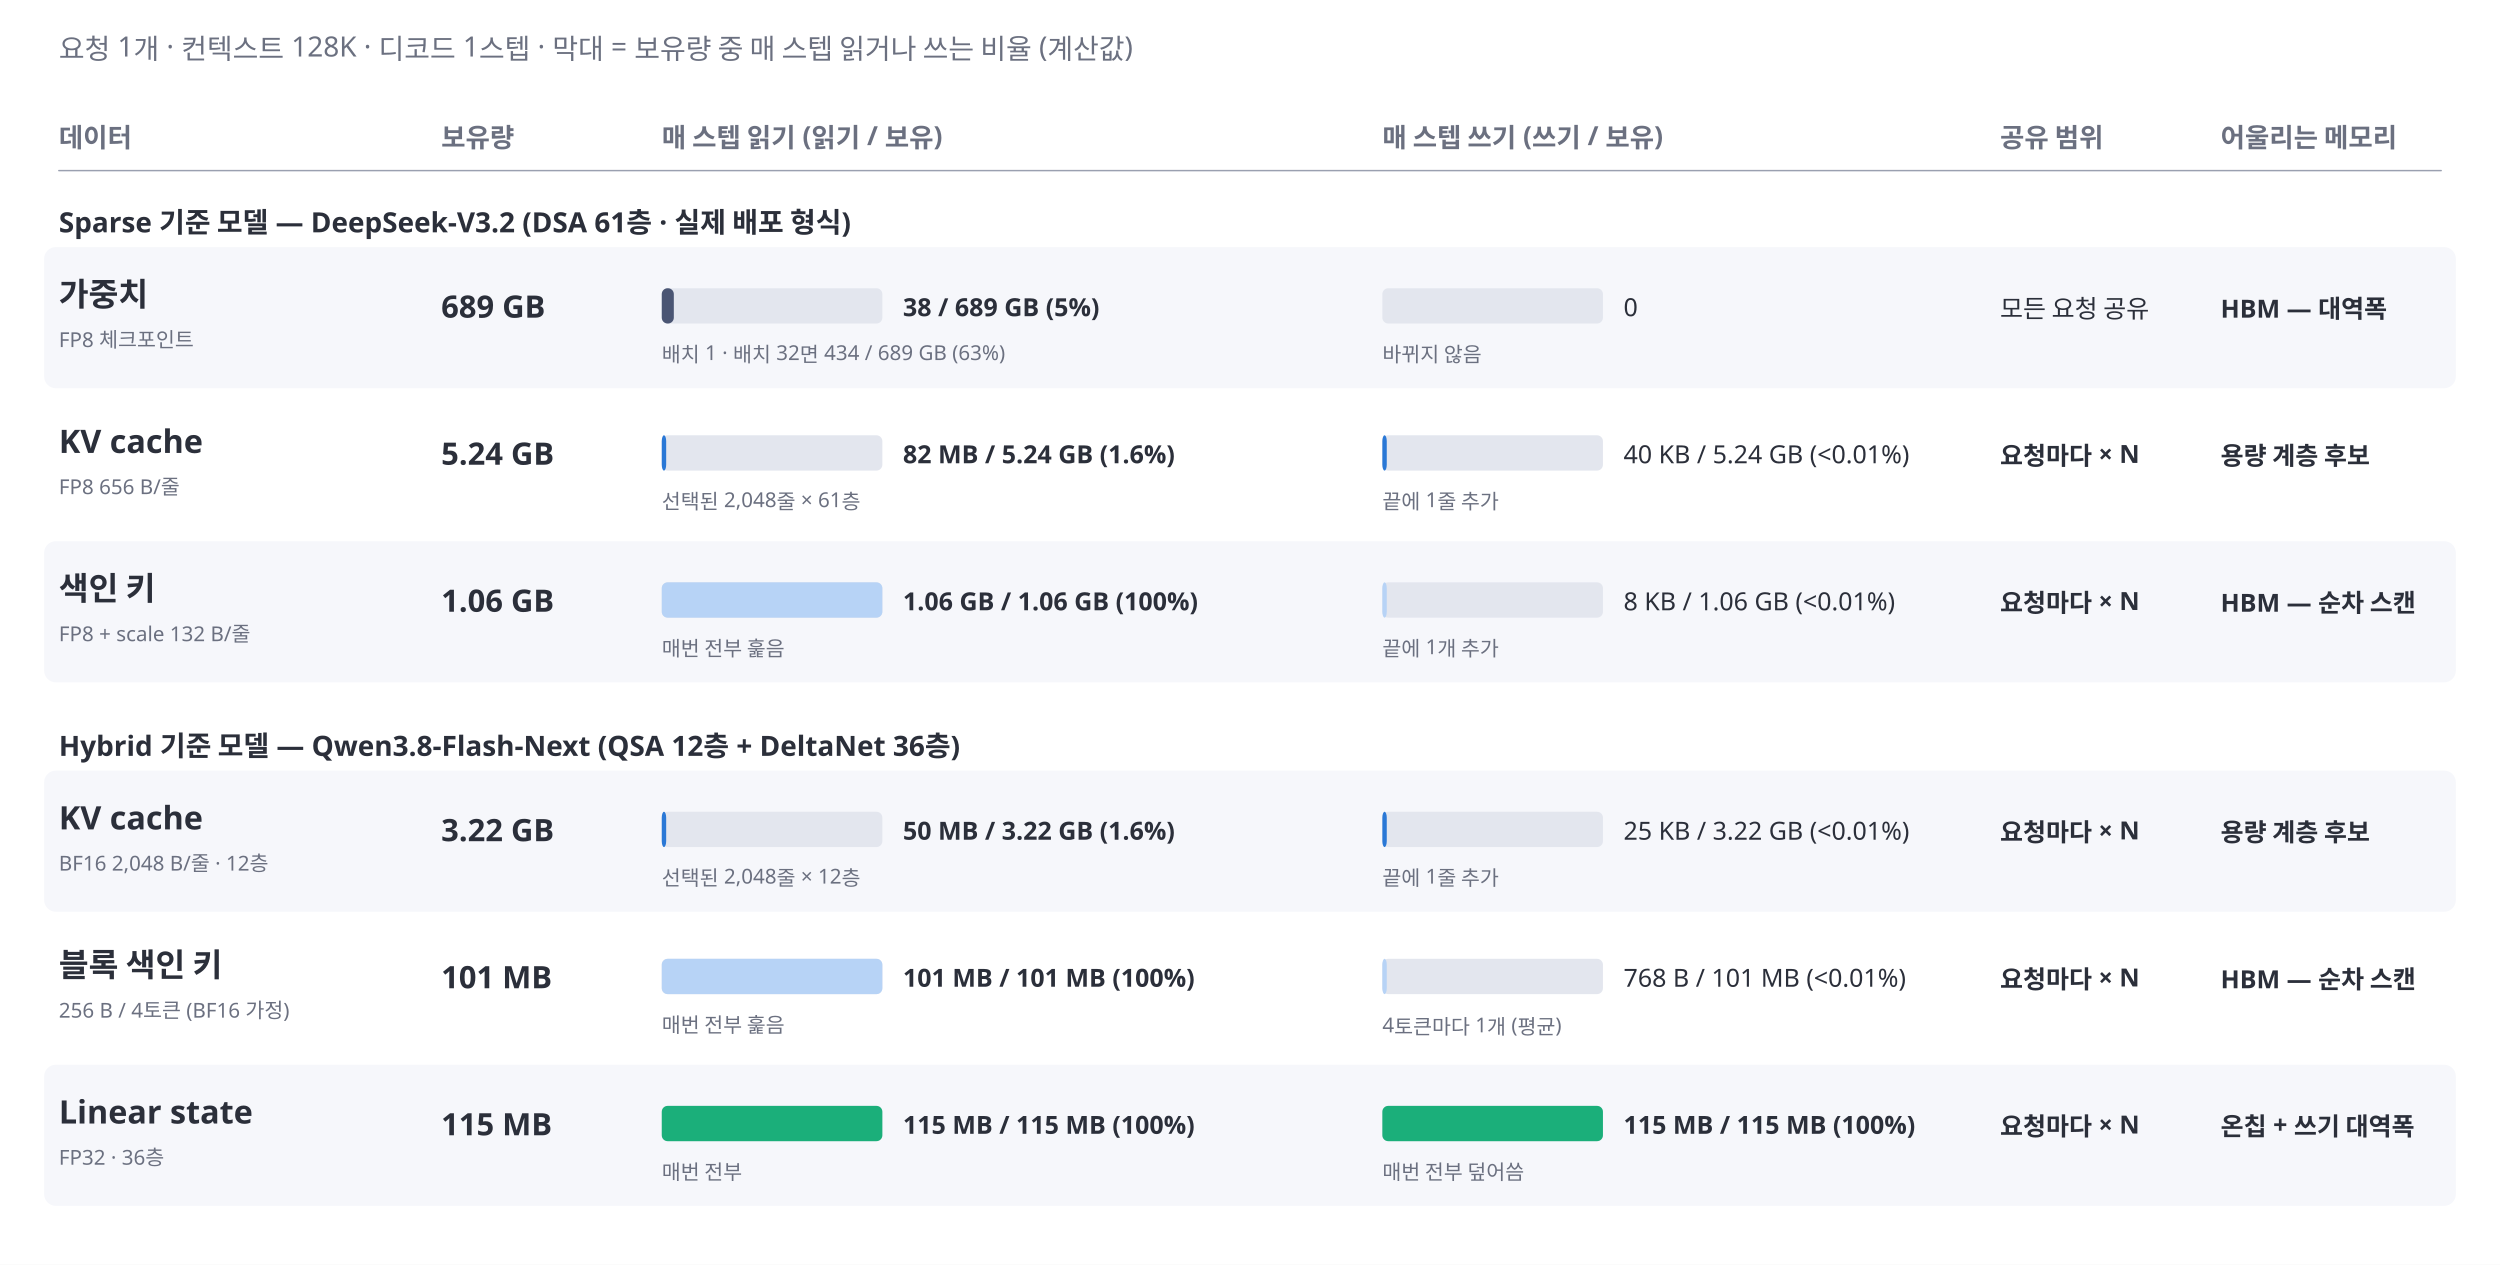
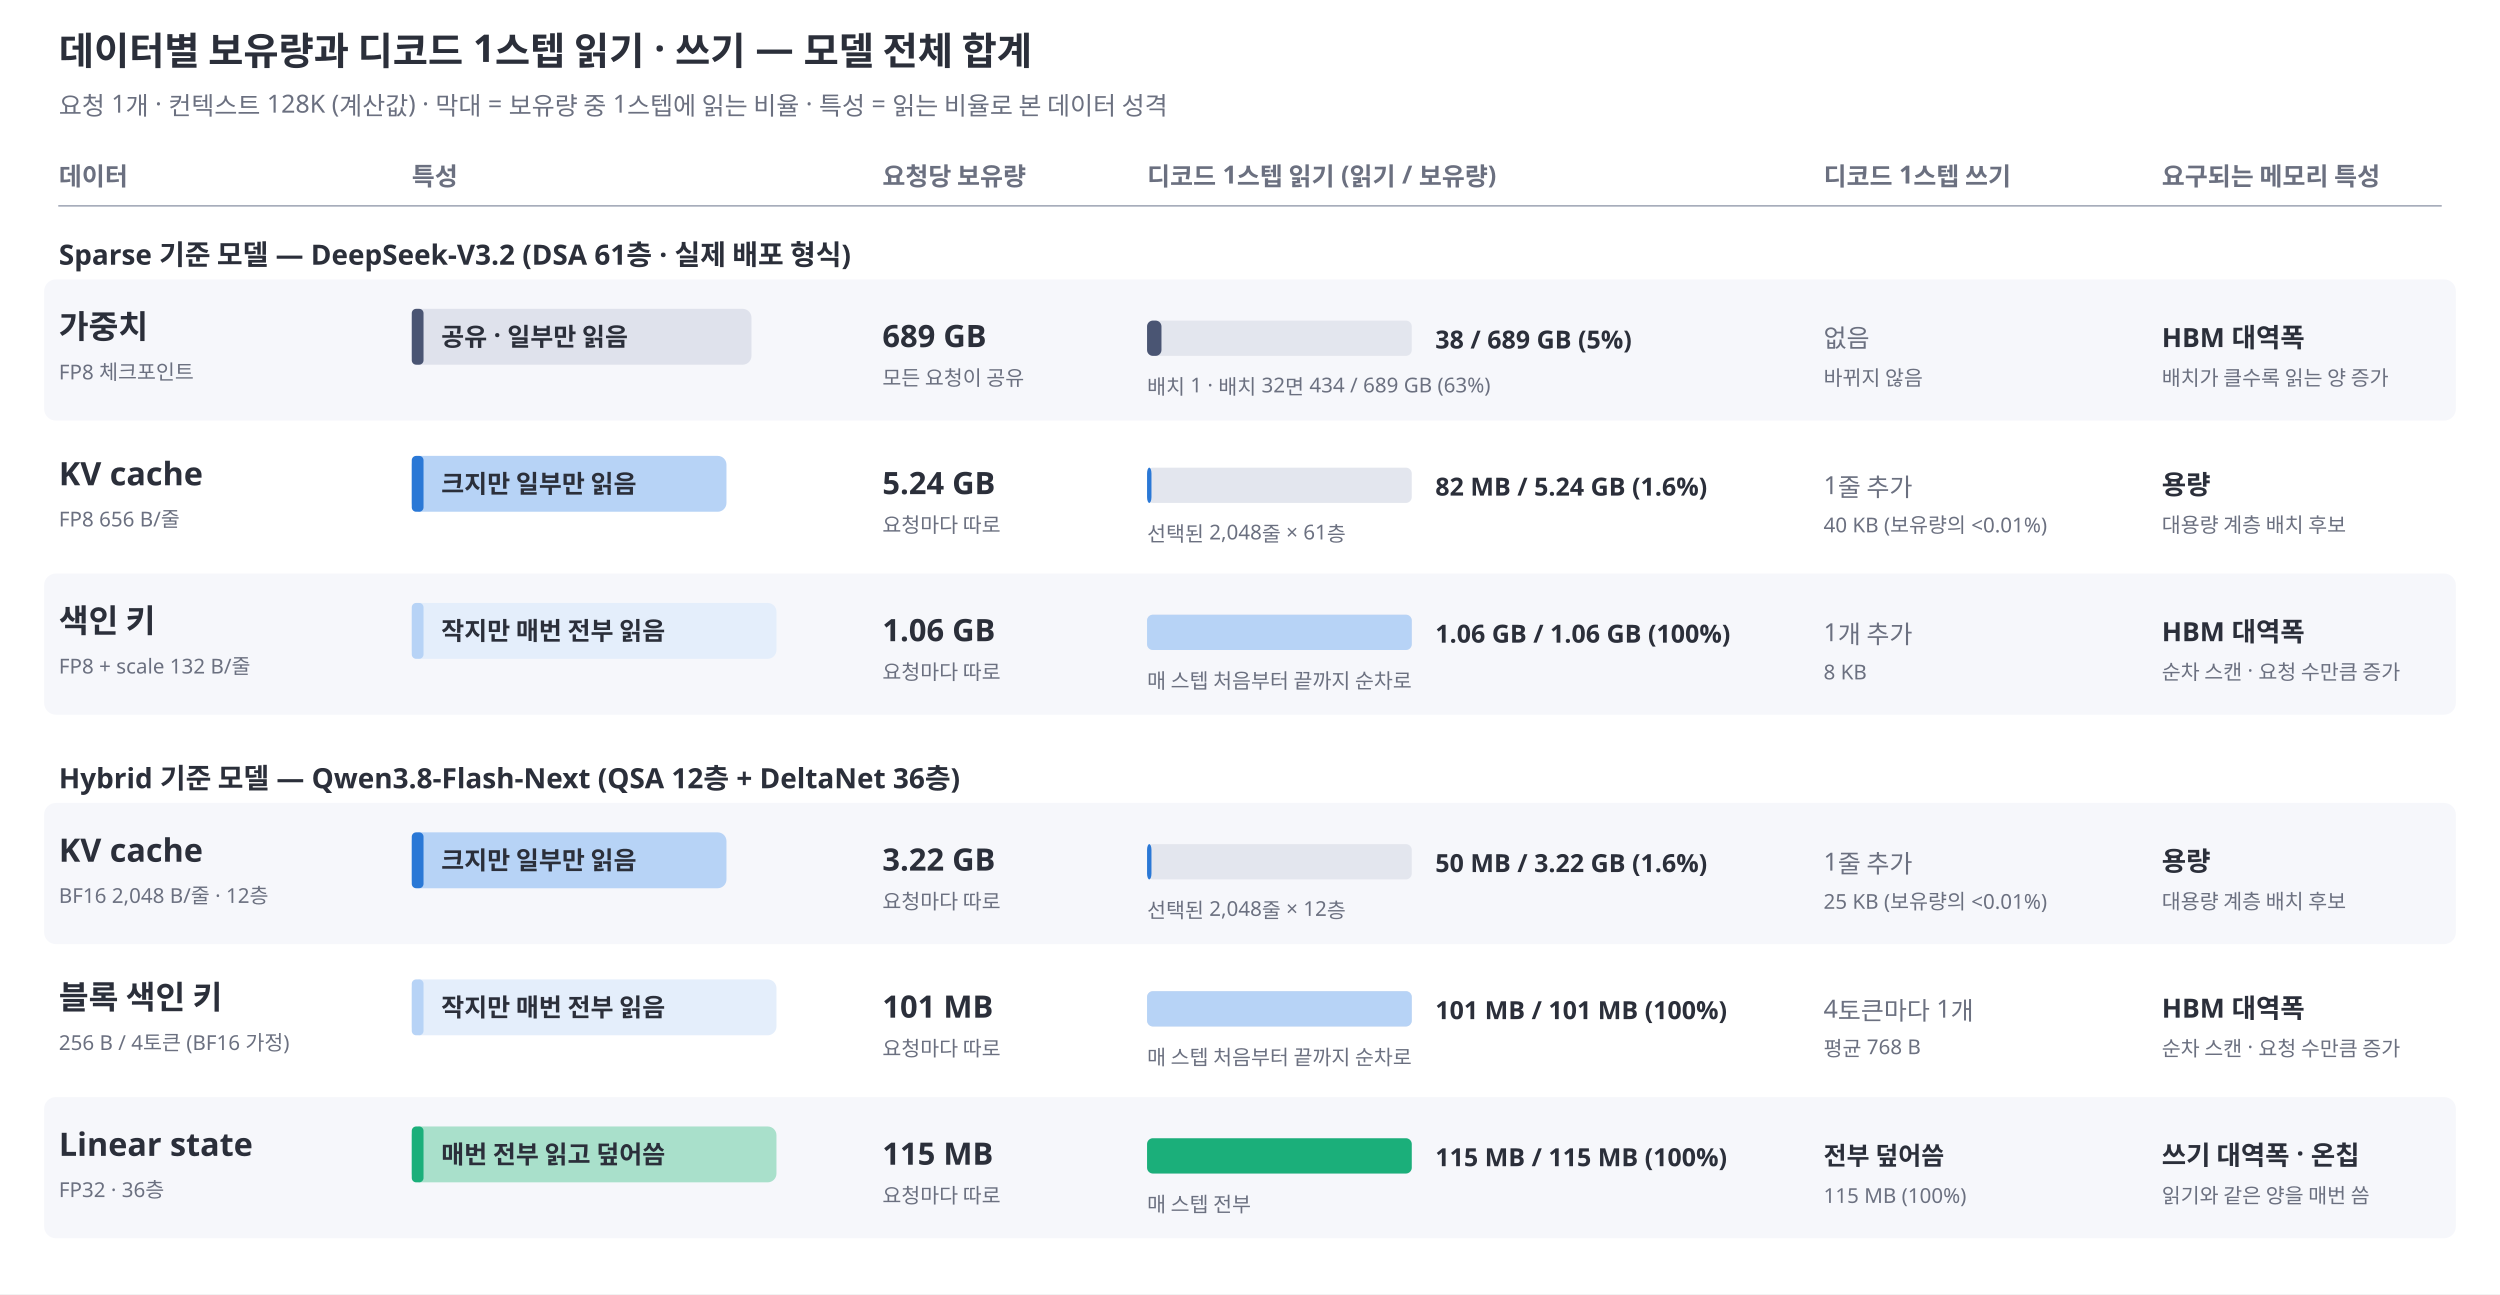
- <svg xmlns="http://www.w3.org/2000/svg" viewBox="0 0 1700 860" width="1700" height="860">
+ <svg xmlns="http://www.w3.org/2000/svg" viewBox="0 0 1700 880" width="1700" height="880">
  <rect width="100%" height="100%" fill="#ffffff" />
-   <text x="40.0" y="40.0" font-family="'Noto Sans KR','Malgun Gothic',sans-serif" font-size="19" text-anchor="start" font-weight="400" fill="#6b7080">요청 1개 · 컨텍스트 128K · 디코드 1스텝 · 막대 = 보유량 중 매 스텝 읽거나 쓰는 비율 (계산값)</text>
-   <text x="40.0" y="100.0" font-family="'Noto Sans KR','Malgun Gothic',sans-serif" font-size="18" text-anchor="start" font-weight="700" fill="#6b7080">데이터</text>
-   <text x="300.0" y="100.0" font-family="'Noto Sans KR','Malgun Gothic',sans-serif" font-size="18" text-anchor="start" font-weight="700" fill="#6b7080">보유량</text>
-   <text x="450.0" y="100.0" font-family="'Noto Sans KR','Malgun Gothic',sans-serif" font-size="18" text-anchor="start" font-weight="700" fill="#6b7080">매 스텝 읽기 (읽기 / 보유)</text>
-   <text x="940.0" y="100.0" font-family="'Noto Sans KR','Malgun Gothic',sans-serif" font-size="18" text-anchor="start" font-weight="700" fill="#6b7080">매 스텝 쓰기 (쓰기 / 보유)</text>
-   <text x="1360.0" y="100.0" font-family="'Noto Sans KR','Malgun Gothic',sans-serif" font-size="18" text-anchor="start" font-weight="700" fill="#6b7080">공유 범위</text>
-   <text x="1510.0" y="100.0" font-family="'Noto Sans KR','Malgun Gothic',sans-serif" font-size="18" text-anchor="start" font-weight="700" fill="#6b7080">어울리는 메모리</text>
-   <line x1="40.0" y1="116.0" x2="1660.0" y2="116.0" stroke="#9aa0b0" stroke-width="1" stroke-linecap="round" />
-   <text x="40.0" y="158.0" font-family="'Noto Sans KR','Malgun Gothic',sans-serif" font-size="19" text-anchor="start" font-weight="700" fill="#2b2f3a">Sparse 기준 모델 — DeepSeek-V3.2 (DSA 61층 · 실제 배포 형식)</text>
-   <rect x="30.0" y="168.0" width="1640.0" height="96.0" rx="8" fill="#f6f7fb" stroke="none" stroke-width="1.5" />
-   <text x="40.0" y="208.0" font-family="'Noto Sans KR','Malgun Gothic',sans-serif" font-size="22" text-anchor="start" font-weight="700" fill="#2b2f3a">가중치</text>
-   <text x="40.0" y="236.0" font-family="'Noto Sans KR','Malgun Gothic',sans-serif" font-size="14" text-anchor="start" font-weight="400" fill="#6b7080">FP8 체크포인트</text>
-   <text x="300.0" y="216.0" font-family="'Noto Sans KR','Malgun Gothic',sans-serif" font-size="21" text-anchor="start" font-weight="700" fill="#2b2f3a">689 GB</text>
-   <rect x="450.0" y="196.0" width="150.0" height="24.0" rx="4" fill="#e3e6ee" stroke="none" stroke-width="1.5" />
-   <rect x="450.0" y="196.0" width="8.2" height="24.0" rx="4" fill="#4a5573" stroke="none" stroke-width="1.5" />
-   <text x="614.0" y="215.0" font-family="'Noto Sans KR','Malgun Gothic',sans-serif" font-size="17" text-anchor="start" font-weight="700" fill="#2b2f3a">38 / 689 GB (5%)</text>
-   <text x="450.0" y="246.0" font-family="'Noto Sans KR','Malgun Gothic',sans-serif" font-size="14" text-anchor="start" font-weight="400" fill="#6b7080">배치 1 · 배치 32면 434 / 689 GB (63%)</text>
-   <rect x="940.0" y="196.0" width="150.0" height="24.0" rx="4" fill="#e3e6ee" stroke="none" stroke-width="1.5" />
-   <text x="1104.0" y="215.0" font-family="'Noto Sans KR','Malgun Gothic',sans-serif" font-size="17" text-anchor="start" font-weight="400" fill="#2b2f3a">0</text>
-   <text x="940.0" y="246.0" font-family="'Noto Sans KR','Malgun Gothic',sans-serif" font-size="14" text-anchor="start" font-weight="400" fill="#6b7080">바뀌지 않음</text>
-   <text x="1360.0" y="216.0" font-family="'Noto Sans KR','Malgun Gothic',sans-serif" font-size="17" text-anchor="start" font-weight="400" fill="#2b2f3a">모든 요청 공유</text>
-   <text x="1510.0" y="216.0" font-family="'Noto Sans KR','Malgun Gothic',sans-serif" font-size="17" text-anchor="start" font-weight="700" fill="#2b2f3a">HBM — 대역폭</text>
-   <text x="40.0" y="308.0" font-family="'Noto Sans KR','Malgun Gothic',sans-serif" font-size="22" text-anchor="start" font-weight="700" fill="#2b2f3a">KV cache</text>
-   <text x="40.0" y="336.0" font-family="'Noto Sans KR','Malgun Gothic',sans-serif" font-size="14" text-anchor="start" font-weight="400" fill="#6b7080">FP8 656 B/줄</text>
-   <text x="300.0" y="316.0" font-family="'Noto Sans KR','Malgun Gothic',sans-serif" font-size="21" text-anchor="start" font-weight="700" fill="#2b2f3a">5.24 GB</text>
-   <rect x="450.0" y="296.0" width="150.0" height="24.0" rx="4" fill="#e3e6ee" stroke="none" stroke-width="1.5" />
-   <rect x="450.0" y="296.0" width="3.0" height="24.0" rx="4" fill="#2a78d6" stroke="none" stroke-width="1.5" />
-   <text x="614.0" y="315.0" font-family="'Noto Sans KR','Malgun Gothic',sans-serif" font-size="17" text-anchor="start" font-weight="700" fill="#2b2f3a">82 MB / 5.24 GB (1.6%)</text>
-   <text x="450.0" y="346.0" font-family="'Noto Sans KR','Malgun Gothic',sans-serif" font-size="14" text-anchor="start" font-weight="400" fill="#6b7080">선택된 2,048줄 × 61층</text>
-   <rect x="940.0" y="296.0" width="150.0" height="24.0" rx="4" fill="#e3e6ee" stroke="none" stroke-width="1.5" />
-   <rect x="940.0" y="296.0" width="3.0" height="24.0" rx="4" fill="#2a78d6" stroke="none" stroke-width="1.5" />
-   <text x="1104.0" y="315.0" font-family="'Noto Sans KR','Malgun Gothic',sans-serif" font-size="17" text-anchor="start" font-weight="400" fill="#2b2f3a">40 KB / 5.24 GB (&lt;0.01%)</text>
-   <text x="940.0" y="346.0" font-family="'Noto Sans KR','Malgun Gothic',sans-serif" font-size="14" text-anchor="start" font-weight="400" fill="#6b7080">끝에 1줄 추가</text>
-   <text x="1360.0" y="316.0" font-family="'Noto Sans KR','Malgun Gothic',sans-serif" font-size="17" text-anchor="start" font-weight="700" fill="#2b2f3a">요청마다 × N</text>
-   <text x="1510.0" y="316.0" font-family="'Noto Sans KR','Malgun Gothic',sans-serif" font-size="17" text-anchor="start" font-weight="700" fill="#2b2f3a">용량 계층 후보</text>
-   <rect x="30.0" y="368.0" width="1640.0" height="96.0" rx="8" fill="#f6f7fb" stroke="none" stroke-width="1.5" />
-   <text x="40.0" y="408.0" font-family="'Noto Sans KR','Malgun Gothic',sans-serif" font-size="22" text-anchor="start" font-weight="700" fill="#2b2f3a">색인 키</text>
-   <text x="40.0" y="436.0" font-family="'Noto Sans KR','Malgun Gothic',sans-serif" font-size="14" text-anchor="start" font-weight="400" fill="#6b7080">FP8 + scale 132 B/줄</text>
-   <text x="300.0" y="416.0" font-family="'Noto Sans KR','Malgun Gothic',sans-serif" font-size="21" text-anchor="start" font-weight="700" fill="#2b2f3a">1.06 GB</text>
-   <rect x="450.0" y="396.0" width="150.0" height="24.0" rx="4" fill="#e3e6ee" stroke="none" stroke-width="1.5" />
-   <rect x="450.0" y="396.0" width="150.0" height="24.0" rx="4" fill="#b7d3f6" stroke="none" stroke-width="1.5" />
-   <text x="614.0" y="415.0" font-family="'Noto Sans KR','Malgun Gothic',sans-serif" font-size="17" text-anchor="start" font-weight="700" fill="#2b2f3a">1.06 GB / 1.06 GB (100%)</text>
-   <text x="450.0" y="446.0" font-family="'Noto Sans KR','Malgun Gothic',sans-serif" font-size="14" text-anchor="start" font-weight="400" fill="#6b7080">매번 전부 훑음</text>
-   <rect x="940.0" y="396.0" width="150.0" height="24.0" rx="4" fill="#e3e6ee" stroke="none" stroke-width="1.5" />
-   <rect x="940.0" y="396.0" width="3.0" height="24.0" rx="4" fill="#b7d3f6" stroke="none" stroke-width="1.5" />
-   <text x="1104.0" y="415.0" font-family="'Noto Sans KR','Malgun Gothic',sans-serif" font-size="17" text-anchor="start" font-weight="400" fill="#2b2f3a">8 KB / 1.06 GB (&lt;0.01%)</text>
-   <text x="940.0" y="446.0" font-family="'Noto Sans KR','Malgun Gothic',sans-serif" font-size="14" text-anchor="start" font-weight="400" fill="#6b7080">끝에 1개 추가</text>
-   <text x="1360.0" y="416.0" font-family="'Noto Sans KR','Malgun Gothic',sans-serif" font-size="17" text-anchor="start" font-weight="700" fill="#2b2f3a">요청마다 × N</text>
-   <text x="1510.0" y="416.0" font-family="'Noto Sans KR','Malgun Gothic',sans-serif" font-size="17" text-anchor="start" font-weight="700" fill="#2b2f3a">HBM — 순차 스캔</text>
-   <text x="40.0" y="514.0" font-family="'Noto Sans KR','Malgun Gothic',sans-serif" font-size="19" text-anchor="start" font-weight="700" fill="#2b2f3a">Hybrid 기준 모델 — Qwen3.8-Flash-Next (QSA 12층 + DeltaNet 36층)</text>
-   <rect x="30.0" y="524.0" width="1640.0" height="96.0" rx="8" fill="#f6f7fb" stroke="none" stroke-width="1.5" />
-   <text x="40.0" y="564.0" font-family="'Noto Sans KR','Malgun Gothic',sans-serif" font-size="22" text-anchor="start" font-weight="700" fill="#2b2f3a">KV cache</text>
-   <text x="40.0" y="592.0" font-family="'Noto Sans KR','Malgun Gothic',sans-serif" font-size="14" text-anchor="start" font-weight="400" fill="#6b7080">BF16 2,048 B/줄 · 12층</text>
-   <text x="300.0" y="572.0" font-family="'Noto Sans KR','Malgun Gothic',sans-serif" font-size="21" text-anchor="start" font-weight="700" fill="#2b2f3a">3.22 GB</text>
-   <rect x="450.0" y="552.0" width="150.0" height="24.0" rx="4" fill="#e3e6ee" stroke="none" stroke-width="1.5" />
-   <rect x="450.0" y="552.0" width="3.0" height="24.0" rx="4" fill="#2a78d6" stroke="none" stroke-width="1.5" />
-   <text x="614.0" y="571.0" font-family="'Noto Sans KR','Malgun Gothic',sans-serif" font-size="17" text-anchor="start" font-weight="700" fill="#2b2f3a">50 MB / 3.22 GB (1.6%)</text>
-   <text x="450.0" y="602.0" font-family="'Noto Sans KR','Malgun Gothic',sans-serif" font-size="14" text-anchor="start" font-weight="400" fill="#6b7080">선택된 2,048줄 × 12층</text>
-   <rect x="940.0" y="552.0" width="150.0" height="24.0" rx="4" fill="#e3e6ee" stroke="none" stroke-width="1.5" />
-   <rect x="940.0" y="552.0" width="3.0" height="24.0" rx="4" fill="#2a78d6" stroke="none" stroke-width="1.5" />
-   <text x="1104.0" y="571.0" font-family="'Noto Sans KR','Malgun Gothic',sans-serif" font-size="17" text-anchor="start" font-weight="400" fill="#2b2f3a">25 KB / 3.22 GB (&lt;0.01%)</text>
-   <text x="940.0" y="602.0" font-family="'Noto Sans KR','Malgun Gothic',sans-serif" font-size="14" text-anchor="start" font-weight="400" fill="#6b7080">끝에 1줄 추가</text>
-   <text x="1360.0" y="572.0" font-family="'Noto Sans KR','Malgun Gothic',sans-serif" font-size="17" text-anchor="start" font-weight="700" fill="#2b2f3a">요청마다 × N</text>
-   <text x="1510.0" y="572.0" font-family="'Noto Sans KR','Malgun Gothic',sans-serif" font-size="17" text-anchor="start" font-weight="700" fill="#2b2f3a">용량 계층 후보</text>
-   <text x="40.0" y="664.0" font-family="'Noto Sans KR','Malgun Gothic',sans-serif" font-size="22" text-anchor="start" font-weight="700" fill="#2b2f3a">블록 색인 키</text>
-   <text x="40.0" y="692.0" font-family="'Noto Sans KR','Malgun Gothic',sans-serif" font-size="14" text-anchor="start" font-weight="400" fill="#6b7080">256 B / 4토큰 (BF16 가정)</text>
-   <text x="300.0" y="672.0" font-family="'Noto Sans KR','Malgun Gothic',sans-serif" font-size="21" text-anchor="start" font-weight="700" fill="#2b2f3a">101 MB</text>
-   <rect x="450.0" y="652.0" width="150.0" height="24.0" rx="4" fill="#e3e6ee" stroke="none" stroke-width="1.5" />
-   <rect x="450.0" y="652.0" width="150.0" height="24.0" rx="4" fill="#b7d3f6" stroke="none" stroke-width="1.5" />
-   <text x="614.0" y="671.0" font-family="'Noto Sans KR','Malgun Gothic',sans-serif" font-size="17" text-anchor="start" font-weight="700" fill="#2b2f3a">101 MB / 101 MB (100%)</text>
-   <text x="450.0" y="702.0" font-family="'Noto Sans KR','Malgun Gothic',sans-serif" font-size="14" text-anchor="start" font-weight="400" fill="#6b7080">매번 전부 훑음</text>
-   <rect x="940.0" y="652.0" width="150.0" height="24.0" rx="4" fill="#e3e6ee" stroke="none" stroke-width="1.5" />
-   <rect x="940.0" y="652.0" width="3.0" height="24.0" rx="4" fill="#b7d3f6" stroke="none" stroke-width="1.5" />
-   <text x="1104.0" y="671.0" font-family="'Noto Sans KR','Malgun Gothic',sans-serif" font-size="17" text-anchor="start" font-weight="400" fill="#2b2f3a">768 B / 101 MB (&lt;0.01%)</text>
-   <text x="940.0" y="702.0" font-family="'Noto Sans KR','Malgun Gothic',sans-serif" font-size="14" text-anchor="start" font-weight="400" fill="#6b7080">4토큰마다 1개 (평균)</text>
-   <text x="1360.0" y="672.0" font-family="'Noto Sans KR','Malgun Gothic',sans-serif" font-size="17" text-anchor="start" font-weight="700" fill="#2b2f3a">요청마다 × N</text>
-   <text x="1510.0" y="672.0" font-family="'Noto Sans KR','Malgun Gothic',sans-serif" font-size="17" text-anchor="start" font-weight="700" fill="#2b2f3a">HBM — 순차 스캔</text>
-   <rect x="30.0" y="724.0" width="1640.0" height="96.0" rx="8" fill="#f6f7fb" stroke="none" stroke-width="1.5" />
-   <text x="40.0" y="764.0" font-family="'Noto Sans KR','Malgun Gothic',sans-serif" font-size="22" text-anchor="start" font-weight="700" fill="#2b2f3a">Linear state</text>
-   <text x="40.0" y="792.0" font-family="'Noto Sans KR','Malgun Gothic',sans-serif" font-size="14" text-anchor="start" font-weight="400" fill="#6b7080">FP32 · 36층</text>
-   <text x="300.0" y="772.0" font-family="'Noto Sans KR','Malgun Gothic',sans-serif" font-size="21" text-anchor="start" font-weight="700" fill="#2b2f3a">115 MB</text>
-   <rect x="450.0" y="752.0" width="150.0" height="24.0" rx="4" fill="#e3e6ee" stroke="none" stroke-width="1.5" />
-   <rect x="450.0" y="752.0" width="150.0" height="24.0" rx="4" fill="#1baf7a" stroke="none" stroke-width="1.5" />
-   <text x="614.0" y="771.0" font-family="'Noto Sans KR','Malgun Gothic',sans-serif" font-size="17" text-anchor="start" font-weight="700" fill="#2b2f3a">115 MB / 115 MB (100%)</text>
-   <text x="450.0" y="802.0" font-family="'Noto Sans KR','Malgun Gothic',sans-serif" font-size="14" text-anchor="start" font-weight="400" fill="#6b7080">매번 전부</text>
-   <rect x="940.0" y="752.0" width="150.0" height="24.0" rx="4" fill="#e3e6ee" stroke="none" stroke-width="1.5" />
-   <rect x="940.0" y="752.0" width="150.0" height="24.0" rx="4" fill="#1baf7a" stroke="none" stroke-width="1.5" />
-   <text x="1104.0" y="771.0" font-family="'Noto Sans KR','Malgun Gothic',sans-serif" font-size="17" text-anchor="start" font-weight="700" fill="#2b2f3a">115 MB / 115 MB (100%)</text>
-   <text x="940.0" y="802.0" font-family="'Noto Sans KR','Malgun Gothic',sans-serif" font-size="14" text-anchor="start" font-weight="400" fill="#6b7080">매번 전부 덮어씀</text>
-   <text x="1360.0" y="772.0" font-family="'Noto Sans KR','Malgun Gothic',sans-serif" font-size="17" text-anchor="start" font-weight="700" fill="#2b2f3a">요청마다 × N</text>
-   <text x="1510.0" y="772.0" font-family="'Noto Sans KR','Malgun Gothic',sans-serif" font-size="17" text-anchor="start" font-weight="700" fill="#2b2f3a">온칩 + 쓰기 대역폭</text>
+   <text x="40.0" y="44.0" font-family="'Noto Sans KR','Malgun Gothic',sans-serif" font-size="26" text-anchor="start" font-weight="700" fill="#2b2f3a">데이터별 보유량과 디코드 1스텝 읽기 · 쓰기 — 모델 전체 합계</text>
+   <text x="40.0" y="78.0" font-family="'Noto Sans KR','Malgun Gothic',sans-serif" font-size="17" text-anchor="start" font-weight="400" fill="#6b7080">요청 1개 · 컨텍스트 128K (계산값) · 막대 = 보유량 중 1스텝에 읽는 비율 · 특성 = 읽는 비율로 본 데이터 성격</text>
+   <text x="40.0" y="126.0" font-family="'Noto Sans KR','Malgun Gothic',sans-serif" font-size="17" text-anchor="start" font-weight="700" fill="#6b7080">데이터</text>
+   <text x="280.0" y="126.0" font-family="'Noto Sans KR','Malgun Gothic',sans-serif" font-size="17" text-anchor="start" font-weight="700" fill="#6b7080">특성</text>
+   <text x="600.0" y="126.0" font-family="'Noto Sans KR','Malgun Gothic',sans-serif" font-size="17" text-anchor="start" font-weight="700" fill="#6b7080">요청당 보유량</text>
+   <text x="780.0" y="126.0" font-family="'Noto Sans KR','Malgun Gothic',sans-serif" font-size="17" text-anchor="start" font-weight="700" fill="#6b7080">디코드 1스텝 읽기 (읽기 / 보유량)</text>
+   <text x="1240.0" y="126.0" font-family="'Noto Sans KR','Malgun Gothic',sans-serif" font-size="17" text-anchor="start" font-weight="700" fill="#6b7080">디코드 1스텝 쓰기</text>
+   <text x="1470.0" y="126.0" font-family="'Noto Sans KR','Malgun Gothic',sans-serif" font-size="17" text-anchor="start" font-weight="700" fill="#6b7080">요구되는 메모리 특성</text>
+   <line x1="40.0" y1="140.0" x2="1660.0" y2="140.0" stroke="#9aa0b0" stroke-width="1" stroke-linecap="round" />
+   <text x="40.0" y="180.0" font-family="'Noto Sans KR','Malgun Gothic',sans-serif" font-size="19" text-anchor="start" font-weight="700" fill="#2b2f3a">Sparse 기준 모델 — DeepSeek-V3.2 (DSA 61층 · 실제 배포 형식)</text>
+   <rect x="30.0" y="190.0" width="1640.0" height="96.0" rx="8" fill="#f6f7fb" stroke="none" stroke-width="1.5" />
+   <text x="40.0" y="230.0" font-family="'Noto Sans KR','Malgun Gothic',sans-serif" font-size="22" text-anchor="start" font-weight="700" fill="#2b2f3a">가중치</text>
+   <text x="40.0" y="258.0" font-family="'Noto Sans KR','Malgun Gothic',sans-serif" font-size="14" text-anchor="start" font-weight="400" fill="#6b7080">FP8 체크포인트</text>
+   <rect x="280.0" y="210.0" width="231.0" height="38.0" rx="6" fill="#dfe2ec" stroke="none" stroke-width="1.5" />
+   <rect x="280.0" y="210.0" width="8.0" height="38.0" rx="3" fill="#4a5573" stroke="none" stroke-width="1.5" />
+   <text x="300.0" y="235.1" font-family="'Noto Sans KR','Malgun Gothic',sans-serif" font-size="17" text-anchor="start" font-weight="700" fill="#2b2f3a">공유 · 일부만 읽음</text>
+   <text x="600.0" y="236.0" font-family="'Noto Sans KR','Malgun Gothic',sans-serif" font-size="21" text-anchor="start" font-weight="700" fill="#2b2f3a">689 GB</text>
+   <text x="600.0" y="262.0" font-family="'Noto Sans KR','Malgun Gothic',sans-serif" font-size="14" text-anchor="start" font-weight="400" fill="#6b7080">모든 요청이 공유</text>
+   <rect x="780.0" y="218.0" width="180.0" height="24.0" rx="4" fill="#e3e6ee" stroke="none" stroke-width="1.5" />
+   <rect x="780.0" y="218.0" width="9.8" height="24.0" rx="4" fill="#4a5573" stroke="none" stroke-width="1.5" />
+   <text x="976.0" y="237.0" font-family="'Noto Sans KR','Malgun Gothic',sans-serif" font-size="17" text-anchor="start" font-weight="700" fill="#2b2f3a">38 / 689 GB (5%)</text>
+   <text x="780.0" y="268.0" font-family="'Noto Sans KR','Malgun Gothic',sans-serif" font-size="14" text-anchor="start" font-weight="400" fill="#6b7080">배치 1 · 배치 32면 434 / 689 GB (63%)</text>
+   <text x="1240.0" y="236.0" font-family="'Noto Sans KR','Malgun Gothic',sans-serif" font-size="17" text-anchor="start" font-weight="400" fill="#6b7080">없음</text>
+   <text x="1240.0" y="262.0" font-family="'Noto Sans KR','Malgun Gothic',sans-serif" font-size="14" text-anchor="start" font-weight="400" fill="#6b7080">바뀌지 않음</text>
+   <text x="1470.0" y="236.0" font-family="'Noto Sans KR','Malgun Gothic',sans-serif" font-size="18" text-anchor="start" font-weight="700" fill="#2b2f3a">HBM 대역폭</text>
+   <text x="1470.0" y="262.0" font-family="'Noto Sans KR','Malgun Gothic',sans-serif" font-size="14" text-anchor="start" font-weight="400" fill="#6b7080">배치가 클수록 읽는 양 증가</text>
+   <text x="40.0" y="330.0" font-family="'Noto Sans KR','Malgun Gothic',sans-serif" font-size="22" text-anchor="start" font-weight="700" fill="#2b2f3a">KV cache</text>
+   <text x="40.0" y="358.0" font-family="'Noto Sans KR','Malgun Gothic',sans-serif" font-size="14" text-anchor="start" font-weight="400" fill="#6b7080">FP8 656 B/줄</text>
+   <rect x="280.0" y="310.0" width="214.0" height="38.0" rx="6" fill="#b7d3f6" stroke="none" stroke-width="1.5" />
+   <rect x="280.0" y="310.0" width="8.0" height="38.0" rx="3" fill="#2a78d6" stroke="none" stroke-width="1.5" />
+   <text x="300.0" y="335.1" font-family="'Noto Sans KR','Malgun Gothic',sans-serif" font-size="17" text-anchor="start" font-weight="700" fill="#2b2f3a">크지만 일부만 읽음</text>
+   <text x="600.0" y="336.0" font-family="'Noto Sans KR','Malgun Gothic',sans-serif" font-size="21" text-anchor="start" font-weight="700" fill="#2b2f3a">5.24 GB</text>
+   <text x="600.0" y="362.0" font-family="'Noto Sans KR','Malgun Gothic',sans-serif" font-size="14" text-anchor="start" font-weight="400" fill="#6b7080">요청마다 따로</text>
+   <rect x="780.0" y="318.0" width="180.0" height="24.0" rx="4" fill="#e3e6ee" stroke="none" stroke-width="1.5" />
+   <rect x="780.0" y="318.0" width="3.0" height="24.0" rx="4" fill="#2a78d6" stroke="none" stroke-width="1.5" />
+   <text x="976.0" y="337.0" font-family="'Noto Sans KR','Malgun Gothic',sans-serif" font-size="17" text-anchor="start" font-weight="700" fill="#2b2f3a">82 MB / 5.24 GB (1.6%)</text>
+   <text x="780.0" y="368.0" font-family="'Noto Sans KR','Malgun Gothic',sans-serif" font-size="14" text-anchor="start" font-weight="400" fill="#6b7080">선택된 2,048줄 × 61층</text>
+   <text x="1240.0" y="336.0" font-family="'Noto Sans KR','Malgun Gothic',sans-serif" font-size="17" text-anchor="start" font-weight="400" fill="#6b7080">1줄 추가</text>
+   <text x="1240.0" y="362.0" font-family="'Noto Sans KR','Malgun Gothic',sans-serif" font-size="14" text-anchor="start" font-weight="400" fill="#6b7080">40 KB (보유량의 &lt;0.01%)</text>
+   <text x="1470.0" y="336.0" font-family="'Noto Sans KR','Malgun Gothic',sans-serif" font-size="18" text-anchor="start" font-weight="700" fill="#2b2f3a">용량</text>
+   <text x="1470.0" y="362.0" font-family="'Noto Sans KR','Malgun Gothic',sans-serif" font-size="14" text-anchor="start" font-weight="400" fill="#6b7080">대용량 계층 배치 후보</text>
+   <rect x="30.0" y="390.0" width="1640.0" height="96.0" rx="8" fill="#f6f7fb" stroke="none" stroke-width="1.5" />
+   <text x="40.0" y="430.0" font-family="'Noto Sans KR','Malgun Gothic',sans-serif" font-size="22" text-anchor="start" font-weight="700" fill="#2b2f3a">색인 키</text>
+   <text x="40.0" y="458.0" font-family="'Noto Sans KR','Malgun Gothic',sans-serif" font-size="14" text-anchor="start" font-weight="400" fill="#6b7080">FP8 + scale 132 B/줄</text>
+   <rect x="280.0" y="410.0" width="248.0" height="38.0" rx="6" fill="#e4eefb" stroke="none" stroke-width="1.5" />
+   <rect x="280.0" y="410.0" width="8.0" height="38.0" rx="3" fill="#b7d3f6" stroke="none" stroke-width="1.5" />
+   <text x="300.0" y="435.1" font-family="'Noto Sans KR','Malgun Gothic',sans-serif" font-size="17" text-anchor="start" font-weight="700" fill="#2b2f3a">작지만 매번 전부 읽음</text>
+   <text x="600.0" y="436.0" font-family="'Noto Sans KR','Malgun Gothic',sans-serif" font-size="21" text-anchor="start" font-weight="700" fill="#2b2f3a">1.06 GB</text>
+   <text x="600.0" y="462.0" font-family="'Noto Sans KR','Malgun Gothic',sans-serif" font-size="14" text-anchor="start" font-weight="400" fill="#6b7080">요청마다 따로</text>
+   <rect x="780.0" y="418.0" width="180.0" height="24.0" rx="4" fill="#e3e6ee" stroke="none" stroke-width="1.5" />
+   <rect x="780.0" y="418.0" width="180.0" height="24.0" rx="4" fill="#b7d3f6" stroke="none" stroke-width="1.5" />
+   <text x="976.0" y="437.0" font-family="'Noto Sans KR','Malgun Gothic',sans-serif" font-size="17" text-anchor="start" font-weight="700" fill="#2b2f3a">1.06 GB / 1.06 GB (100%)</text>
+   <text x="780.0" y="468.0" font-family="'Noto Sans KR','Malgun Gothic',sans-serif" font-size="14" text-anchor="start" font-weight="400" fill="#6b7080">매 스텝 처음부터 끝까지 순차로</text>
+   <text x="1240.0" y="436.0" font-family="'Noto Sans KR','Malgun Gothic',sans-serif" font-size="17" text-anchor="start" font-weight="400" fill="#6b7080">1개 추가</text>
+   <text x="1240.0" y="462.0" font-family="'Noto Sans KR','Malgun Gothic',sans-serif" font-size="14" text-anchor="start" font-weight="400" fill="#6b7080">8 KB</text>
+   <text x="1470.0" y="436.0" font-family="'Noto Sans KR','Malgun Gothic',sans-serif" font-size="18" text-anchor="start" font-weight="700" fill="#2b2f3a">HBM 대역폭</text>
+   <text x="1470.0" y="462.0" font-family="'Noto Sans KR','Malgun Gothic',sans-serif" font-size="14" text-anchor="start" font-weight="400" fill="#6b7080">순차 스캔 · 요청 수만큼 증가</text>
+   <text x="40.0" y="536.0" font-family="'Noto Sans KR','Malgun Gothic',sans-serif" font-size="19" text-anchor="start" font-weight="700" fill="#2b2f3a">Hybrid 기준 모델 — Qwen3.8-Flash-Next (QSA 12층 + DeltaNet 36층)</text>
+   <rect x="30.0" y="546.0" width="1640.0" height="96.0" rx="8" fill="#f6f7fb" stroke="none" stroke-width="1.5" />
+   <text x="40.0" y="586.0" font-family="'Noto Sans KR','Malgun Gothic',sans-serif" font-size="22" text-anchor="start" font-weight="700" fill="#2b2f3a">KV cache</text>
+   <text x="40.0" y="614.0" font-family="'Noto Sans KR','Malgun Gothic',sans-serif" font-size="14" text-anchor="start" font-weight="400" fill="#6b7080">BF16 2,048 B/줄 · 12층</text>
+   <rect x="280.0" y="566.0" width="214.0" height="38.0" rx="6" fill="#b7d3f6" stroke="none" stroke-width="1.5" />
+   <rect x="280.0" y="566.0" width="8.0" height="38.0" rx="3" fill="#2a78d6" stroke="none" stroke-width="1.5" />
+   <text x="300.0" y="591.1" font-family="'Noto Sans KR','Malgun Gothic',sans-serif" font-size="17" text-anchor="start" font-weight="700" fill="#2b2f3a">크지만 일부만 읽음</text>
+   <text x="600.0" y="592.0" font-family="'Noto Sans KR','Malgun Gothic',sans-serif" font-size="21" text-anchor="start" font-weight="700" fill="#2b2f3a">3.22 GB</text>
+   <text x="600.0" y="618.0" font-family="'Noto Sans KR','Malgun Gothic',sans-serif" font-size="14" text-anchor="start" font-weight="400" fill="#6b7080">요청마다 따로</text>
+   <rect x="780.0" y="574.0" width="180.0" height="24.0" rx="4" fill="#e3e6ee" stroke="none" stroke-width="1.5" />
+   <rect x="780.0" y="574.0" width="3.0" height="24.0" rx="4" fill="#2a78d6" stroke="none" stroke-width="1.5" />
+   <text x="976.0" y="593.0" font-family="'Noto Sans KR','Malgun Gothic',sans-serif" font-size="17" text-anchor="start" font-weight="700" fill="#2b2f3a">50 MB / 3.22 GB (1.6%)</text>
+   <text x="780.0" y="624.0" font-family="'Noto Sans KR','Malgun Gothic',sans-serif" font-size="14" text-anchor="start" font-weight="400" fill="#6b7080">선택된 2,048줄 × 12층</text>
+   <text x="1240.0" y="592.0" font-family="'Noto Sans KR','Malgun Gothic',sans-serif" font-size="17" text-anchor="start" font-weight="400" fill="#6b7080">1줄 추가</text>
+   <text x="1240.0" y="618.0" font-family="'Noto Sans KR','Malgun Gothic',sans-serif" font-size="14" text-anchor="start" font-weight="400" fill="#6b7080">25 KB (보유량의 &lt;0.01%)</text>
+   <text x="1470.0" y="592.0" font-family="'Noto Sans KR','Malgun Gothic',sans-serif" font-size="18" text-anchor="start" font-weight="700" fill="#2b2f3a">용량</text>
+   <text x="1470.0" y="618.0" font-family="'Noto Sans KR','Malgun Gothic',sans-serif" font-size="14" text-anchor="start" font-weight="400" fill="#6b7080">대용량 계층 배치 후보</text>
+   <text x="40.0" y="686.0" font-family="'Noto Sans KR','Malgun Gothic',sans-serif" font-size="22" text-anchor="start" font-weight="700" fill="#2b2f3a">블록 색인 키</text>
+   <text x="40.0" y="714.0" font-family="'Noto Sans KR','Malgun Gothic',sans-serif" font-size="14" text-anchor="start" font-weight="400" fill="#6b7080">256 B / 4토큰 (BF16 가정)</text>
+   <rect x="280.0" y="666.0" width="248.0" height="38.0" rx="6" fill="#e4eefb" stroke="none" stroke-width="1.5" />
+   <rect x="280.0" y="666.0" width="8.0" height="38.0" rx="3" fill="#b7d3f6" stroke="none" stroke-width="1.5" />
+   <text x="300.0" y="691.1" font-family="'Noto Sans KR','Malgun Gothic',sans-serif" font-size="17" text-anchor="start" font-weight="700" fill="#2b2f3a">작지만 매번 전부 읽음</text>
+   <text x="600.0" y="692.0" font-family="'Noto Sans KR','Malgun Gothic',sans-serif" font-size="21" text-anchor="start" font-weight="700" fill="#2b2f3a">101 MB</text>
+   <text x="600.0" y="718.0" font-family="'Noto Sans KR','Malgun Gothic',sans-serif" font-size="14" text-anchor="start" font-weight="400" fill="#6b7080">요청마다 따로</text>
+   <rect x="780.0" y="674.0" width="180.0" height="24.0" rx="4" fill="#e3e6ee" stroke="none" stroke-width="1.5" />
+   <rect x="780.0" y="674.0" width="180.0" height="24.0" rx="4" fill="#b7d3f6" stroke="none" stroke-width="1.5" />
+   <text x="976.0" y="693.0" font-family="'Noto Sans KR','Malgun Gothic',sans-serif" font-size="17" text-anchor="start" font-weight="700" fill="#2b2f3a">101 MB / 101 MB (100%)</text>
+   <text x="780.0" y="724.0" font-family="'Noto Sans KR','Malgun Gothic',sans-serif" font-size="14" text-anchor="start" font-weight="400" fill="#6b7080">매 스텝 처음부터 끝까지 순차로</text>
+   <text x="1240.0" y="692.0" font-family="'Noto Sans KR','Malgun Gothic',sans-serif" font-size="17" text-anchor="start" font-weight="400" fill="#6b7080">4토큰마다 1개</text>
+   <text x="1240.0" y="718.0" font-family="'Noto Sans KR','Malgun Gothic',sans-serif" font-size="14" text-anchor="start" font-weight="400" fill="#6b7080">평균 768 B</text>
+   <text x="1470.0" y="692.0" font-family="'Noto Sans KR','Malgun Gothic',sans-serif" font-size="18" text-anchor="start" font-weight="700" fill="#2b2f3a">HBM 대역폭</text>
+   <text x="1470.0" y="718.0" font-family="'Noto Sans KR','Malgun Gothic',sans-serif" font-size="14" text-anchor="start" font-weight="400" fill="#6b7080">순차 스캔 · 요청 수만큼 증가</text>
+   <rect x="30.0" y="746.0" width="1640.0" height="96.0" rx="8" fill="#f6f7fb" stroke="none" stroke-width="1.5" />
+   <text x="40.0" y="786.0" font-family="'Noto Sans KR','Malgun Gothic',sans-serif" font-size="22" text-anchor="start" font-weight="700" fill="#2b2f3a">Linear state</text>
+   <text x="40.0" y="814.0" font-family="'Noto Sans KR','Malgun Gothic',sans-serif" font-size="14" text-anchor="start" font-weight="400" fill="#6b7080">FP32 · 36층</text>
+   <rect x="280.0" y="766.0" width="248.0" height="38.0" rx="6" fill="#a9e0cb" stroke="none" stroke-width="1.5" />
+   <rect x="280.0" y="766.0" width="8.0" height="38.0" rx="3" fill="#1baf7a" stroke="none" stroke-width="1.5" />
+   <text x="300.0" y="791.1" font-family="'Noto Sans KR','Malgun Gothic',sans-serif" font-size="17" text-anchor="start" font-weight="700" fill="#2b2f3a">매번 전부 읽고 덮어씀</text>
+   <text x="600.0" y="792.0" font-family="'Noto Sans KR','Malgun Gothic',sans-serif" font-size="21" text-anchor="start" font-weight="700" fill="#2b2f3a">115 MB</text>
+   <text x="600.0" y="818.0" font-family="'Noto Sans KR','Malgun Gothic',sans-serif" font-size="14" text-anchor="start" font-weight="400" fill="#6b7080">요청마다 따로</text>
+   <rect x="780.0" y="774.0" width="180.0" height="24.0" rx="4" fill="#e3e6ee" stroke="none" stroke-width="1.5" />
+   <rect x="780.0" y="774.0" width="180.0" height="24.0" rx="4" fill="#1baf7a" stroke="none" stroke-width="1.5" />
+   <text x="976.0" y="793.0" font-family="'Noto Sans KR','Malgun Gothic',sans-serif" font-size="17" text-anchor="start" font-weight="700" fill="#2b2f3a">115 MB / 115 MB (100%)</text>
+   <text x="780.0" y="824.0" font-family="'Noto Sans KR','Malgun Gothic',sans-serif" font-size="14" text-anchor="start" font-weight="400" fill="#6b7080">매 스텝 전부</text>
+   <text x="1240.0" y="792.0" font-family="'Noto Sans KR','Malgun Gothic',sans-serif" font-size="17" text-anchor="start" font-weight="700" fill="#2b2f3a">전부 덮어씀</text>
+   <text x="1240.0" y="818.0" font-family="'Noto Sans KR','Malgun Gothic',sans-serif" font-size="14" text-anchor="start" font-weight="400" fill="#6b7080">115 MB (100%)</text>
+   <text x="1470.0" y="792.0" font-family="'Noto Sans KR','Malgun Gothic',sans-serif" font-size="18" text-anchor="start" font-weight="700" fill="#2b2f3a">쓰기 대역폭 · 온칩</text>
+   <text x="1470.0" y="818.0" font-family="'Noto Sans KR','Malgun Gothic',sans-serif" font-size="14" text-anchor="start" font-weight="400" fill="#6b7080">읽기와 같은 양을 매번 씀</text>
</svg>
